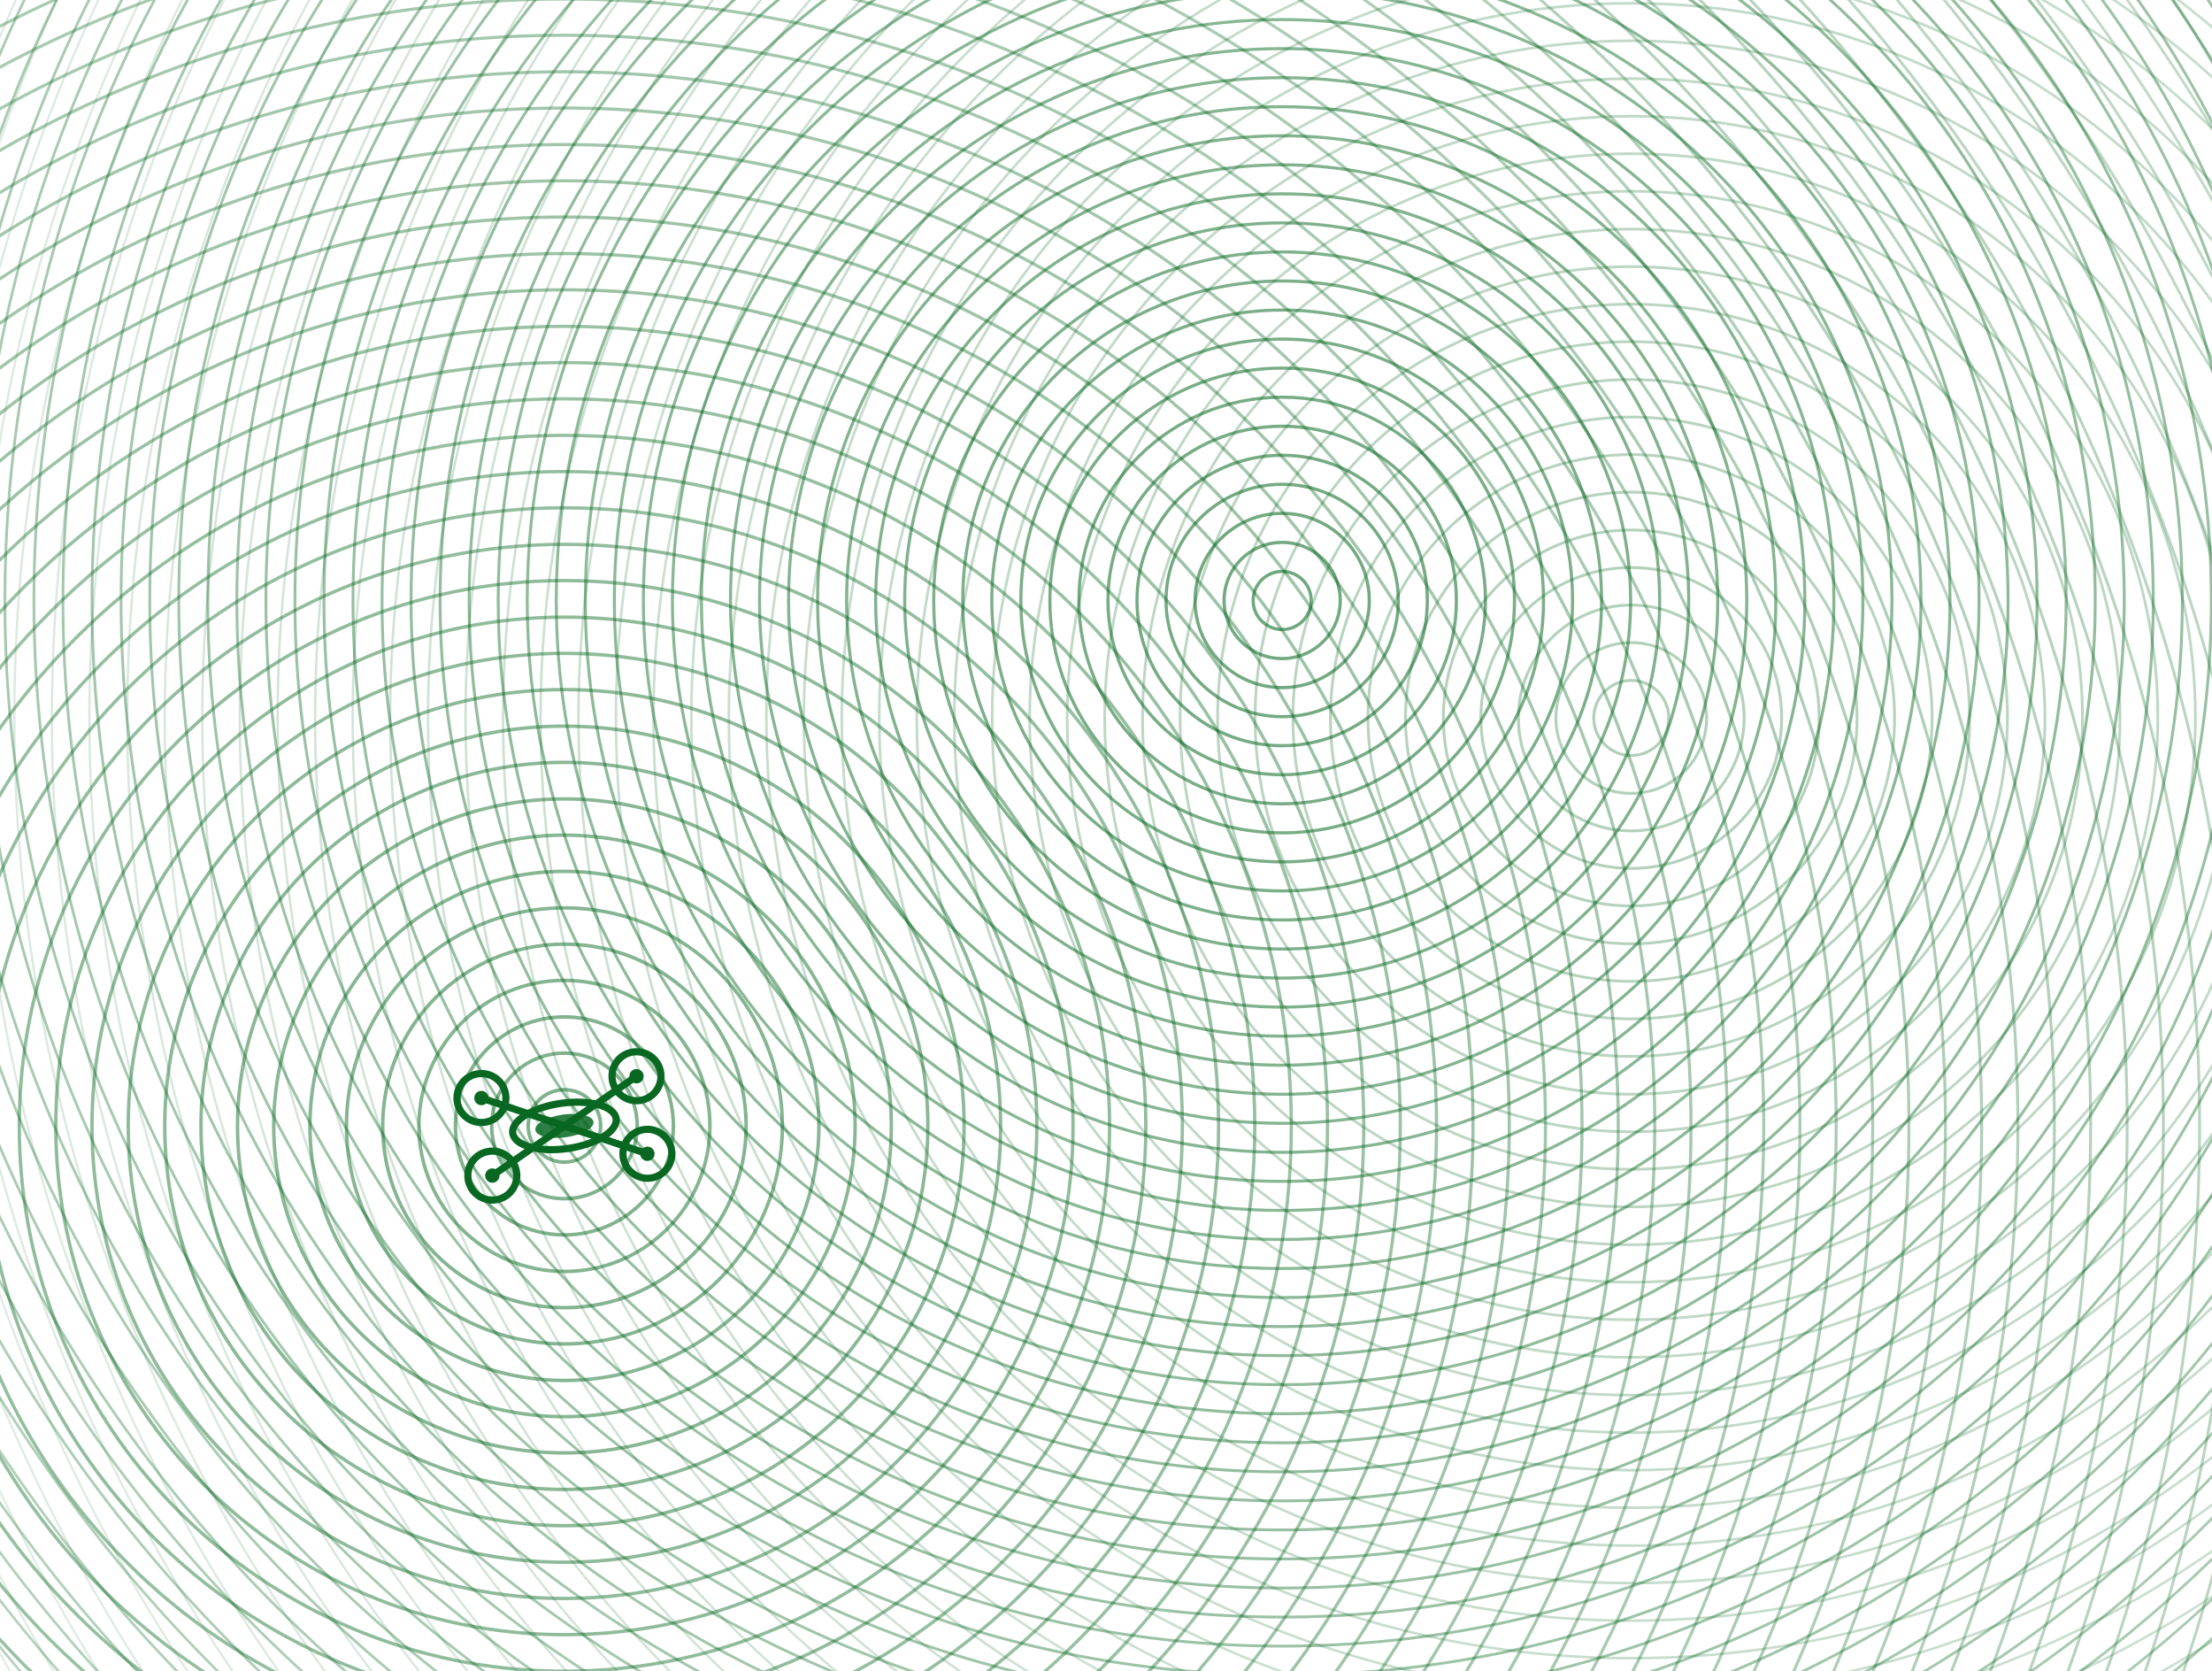
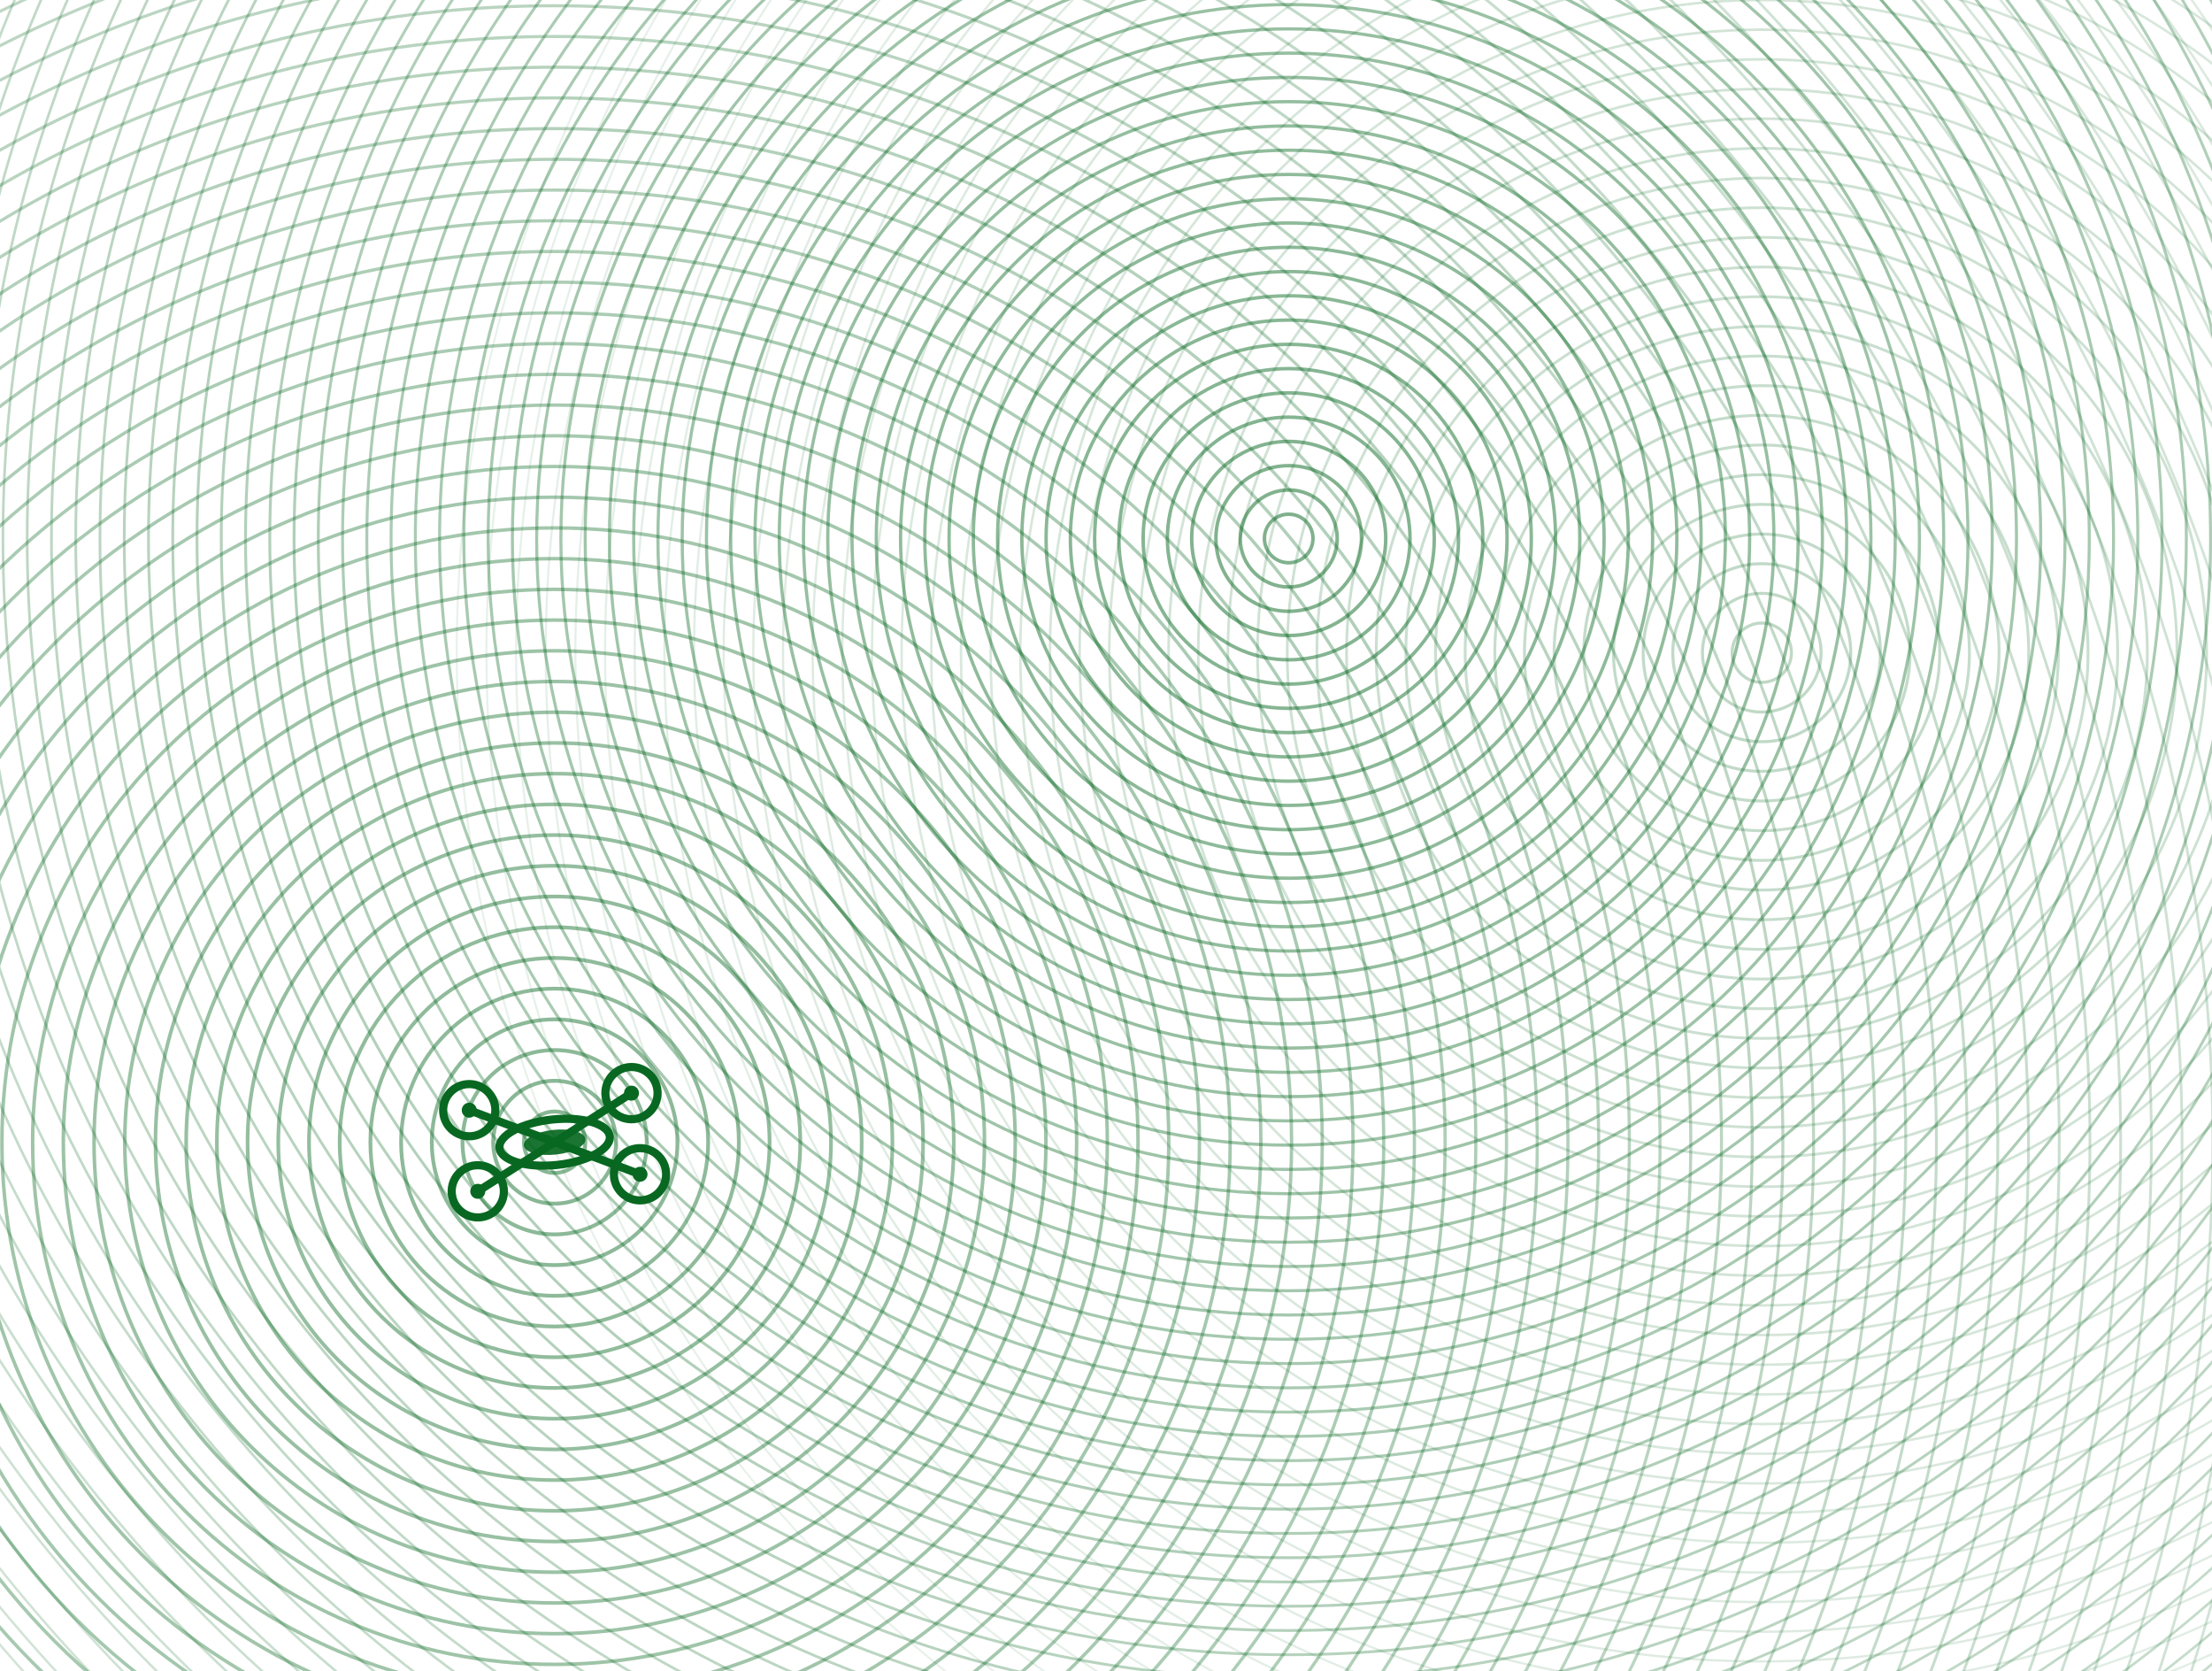
- <svg xmlns="http://www.w3.org/2000/svg" viewBox="0 0 678 512" width="678" height="512" fill="none" role="img" aria-label="HET68">
-   <circle cx="173.0" cy="345.0" r="11.1" stroke="#086821" stroke-width="1.10" stroke-opacity="0.515" />
-   <circle cx="173.0" cy="345.0" r="22.3" stroke="#086821" stroke-width="1.09" stroke-opacity="0.510" />
-   <circle cx="173.0" cy="345.0" r="33.4" stroke="#086821" stroke-width="1.09" stroke-opacity="0.505" />
-   <circle cx="173.0" cy="345.0" r="44.6" stroke="#086821" stroke-width="1.08" stroke-opacity="0.499" />
-   <circle cx="173.0" cy="345.0" r="55.7" stroke="#086821" stroke-width="1.08" stroke-opacity="0.494" />
-   <circle cx="173.0" cy="345.0" r="66.8" stroke="#086821" stroke-width="1.07" stroke-opacity="0.489" />
-   <circle cx="173.0" cy="345.0" r="78.0" stroke="#086821" stroke-width="1.07" stroke-opacity="0.484" />
-   <circle cx="173.0" cy="345.0" r="89.1" stroke="#086821" stroke-width="1.06" stroke-opacity="0.479" />
-   <circle cx="173.0" cy="345.0" r="100.2" stroke="#086821" stroke-width="1.06" stroke-opacity="0.474" />
-   <circle cx="173.0" cy="345.0" r="111.4" stroke="#086821" stroke-width="1.05" stroke-opacity="0.469" />
-   <circle cx="173.0" cy="345.0" r="122.5" stroke="#086821" stroke-width="1.05" stroke-opacity="0.463" />
-   <circle cx="173.0" cy="345.0" r="133.7" stroke="#086821" stroke-width="1.04" stroke-opacity="0.458" />
-   <circle cx="173.0" cy="345.0" r="144.8" stroke="#086821" stroke-width="1.04" stroke-opacity="0.453" />
-   <circle cx="173.0" cy="345.0" r="155.9" stroke="#086821" stroke-width="1.03" stroke-opacity="0.448" />
-   <circle cx="173.0" cy="345.0" r="167.1" stroke="#086821" stroke-width="1.03" stroke-opacity="0.443" />
-   <circle cx="173.0" cy="345.0" r="178.2" stroke="#086821" stroke-width="1.02" stroke-opacity="0.438" />
-   <circle cx="173.0" cy="345.0" r="189.4" stroke="#086821" stroke-width="1.02" stroke-opacity="0.433" />
-   <circle cx="173.0" cy="345.0" r="200.5" stroke="#086821" stroke-width="1.01" stroke-opacity="0.427" />
-   <circle cx="173.0" cy="345.0" r="211.6" stroke="#086821" stroke-width="1.01" stroke-opacity="0.422" />
-   <circle cx="173.0" cy="345.0" r="222.8" stroke="#086821" stroke-width="1.00" stroke-opacity="0.417" />
-   <circle cx="173.0" cy="345.0" r="233.9" stroke="#086821" stroke-width="1.00" stroke-opacity="0.412" />
-   <circle cx="173.0" cy="345.0" r="245.0" stroke="#086821" stroke-width="0.99" stroke-opacity="0.407" />
-   <circle cx="173.0" cy="345.0" r="256.2" stroke="#086821" stroke-width="0.99" stroke-opacity="0.402" />
-   <circle cx="173.0" cy="345.0" r="267.3" stroke="#086821" stroke-width="0.98" stroke-opacity="0.397" />
-   <circle cx="173.0" cy="345.0" r="278.5" stroke="#086821" stroke-width="0.98" stroke-opacity="0.391" />
-   <circle cx="173.0" cy="345.0" r="289.6" stroke="#086821" stroke-width="0.97" stroke-opacity="0.386" />
-   <circle cx="173.0" cy="345.0" r="300.7" stroke="#086821" stroke-width="0.97" stroke-opacity="0.381" />
-   <circle cx="173.0" cy="345.0" r="311.9" stroke="#086821" stroke-width="0.96" stroke-opacity="0.376" />
-   <circle cx="173.0" cy="345.0" r="323.0" stroke="#086821" stroke-width="0.96" stroke-opacity="0.371" />
-   <circle cx="173.0" cy="345.0" r="334.2" stroke="#086821" stroke-width="0.95" stroke-opacity="0.366" />
-   <circle cx="173.0" cy="345.0" r="345.3" stroke="#086821" stroke-width="0.95" stroke-opacity="0.361" />
-   <circle cx="173.0" cy="345.0" r="356.4" stroke="#086821" stroke-width="0.94" stroke-opacity="0.355" />
-   <circle cx="173.0" cy="345.0" r="367.6" stroke="#086821" stroke-width="0.94" stroke-opacity="0.350" />
-   <circle cx="173.0" cy="345.0" r="378.7" stroke="#086821" stroke-width="0.93" stroke-opacity="0.345" />
-   <circle cx="173.0" cy="345.0" r="389.8" stroke="#086821" stroke-width="0.93" stroke-opacity="0.340" />
-   <circle cx="173.0" cy="345.0" r="401.0" stroke="#086821" stroke-width="0.92" stroke-opacity="0.335" />
-   <circle cx="173.0" cy="345.0" r="412.1" stroke="#086821" stroke-width="0.92" stroke-opacity="0.330" />
-   <circle cx="173.0" cy="345.0" r="423.3" stroke="#086821" stroke-width="0.91" stroke-opacity="0.325" />
-   <circle cx="173.0" cy="345.0" r="434.4" stroke="#086821" stroke-width="0.91" stroke-opacity="0.319" />
-   <circle cx="173.0" cy="345.0" r="445.5" stroke="#086821" stroke-width="0.90" stroke-opacity="0.314" />
-   <circle cx="173.0" cy="345.0" r="456.7" stroke="#086821" stroke-width="0.90" stroke-opacity="0.309" />
-   <circle cx="173.0" cy="345.0" r="467.8" stroke="#086821" stroke-width="0.89" stroke-opacity="0.304" />
-   <circle cx="173.0" cy="345.0" r="479.0" stroke="#086821" stroke-width="0.89" stroke-opacity="0.299" />
-   <circle cx="173.0" cy="345.0" r="490.1" stroke="#086821" stroke-width="0.88" stroke-opacity="0.294" />
-   <circle cx="173.0" cy="345.0" r="501.2" stroke="#086821" stroke-width="0.88" stroke-opacity="0.289" />
-   <circle cx="173.0" cy="345.0" r="512.4" stroke="#086821" stroke-width="0.87" stroke-opacity="0.283" />
-   <circle cx="173.0" cy="345.0" r="523.5" stroke="#086821" stroke-width="0.86" stroke-opacity="0.278" />
-   <circle cx="173.0" cy="345.0" r="534.7" stroke="#086821" stroke-width="0.86" stroke-opacity="0.273" />
-   <circle cx="173.0" cy="345.0" r="545.8" stroke="#086821" stroke-width="0.85" stroke-opacity="0.268" />
-   <circle cx="173.0" cy="345.0" r="556.9" stroke="#086821" stroke-width="0.85" stroke-opacity="0.263" />
-   <circle cx="173.0" cy="345.0" r="568.1" stroke="#086821" stroke-width="0.84" stroke-opacity="0.258" />
-   <circle cx="173.0" cy="345.0" r="579.2" stroke="#086821" stroke-width="0.84" stroke-opacity="0.253" />
-   <circle cx="173.0" cy="345.0" r="590.3" stroke="#086821" stroke-width="0.83" stroke-opacity="0.247" />
-   <circle cx="173.0" cy="345.0" r="601.5" stroke="#086821" stroke-width="0.83" stroke-opacity="0.242" />
-   <circle cx="173.0" cy="345.0" r="612.6" stroke="#086821" stroke-width="0.82" stroke-opacity="0.237" />
-   <circle cx="173.0" cy="345.0" r="623.8" stroke="#086821" stroke-width="0.82" stroke-opacity="0.232" />
-   <circle cx="173.0" cy="345.0" r="634.9" stroke="#086821" stroke-width="0.81" stroke-opacity="0.227" />
-   <circle cx="173.0" cy="345.0" r="646.0" stroke="#086821" stroke-width="0.81" stroke-opacity="0.222" />
-   <circle cx="173.0" cy="345.0" r="657.2" stroke="#086821" stroke-width="0.80" stroke-opacity="0.217" />
-   <circle cx="173.0" cy="345.0" r="668.3" stroke="#086821" stroke-width="0.80" stroke-opacity="0.211" />
-   <circle cx="173.0" cy="345.0" r="679.5" stroke="#086821" stroke-width="0.79" stroke-opacity="0.206" />
-   <circle cx="173.0" cy="345.0" r="690.6" stroke="#086821" stroke-width="0.79" stroke-opacity="0.201" />
-   <circle cx="173.0" cy="345.0" r="701.7" stroke="#086821" stroke-width="0.78" stroke-opacity="0.196" />
-   <circle cx="173.0" cy="345.0" r="712.9" stroke="#086821" stroke-width="0.78" stroke-opacity="0.191" />
-   <circle cx="173.0" cy="345.0" r="724.0" stroke="#086821" stroke-width="0.78" stroke-opacity="0.186" />
-   <circle cx="173.0" cy="345.0" r="735.1" stroke="#086821" stroke-width="0.77" stroke-opacity="0.181" />
-   <circle cx="173.0" cy="345.0" r="746.3" stroke="#086821" stroke-width="0.77" stroke-opacity="0.175" />
-   <circle cx="173.0" cy="345.0" r="757.4" stroke="#086821" stroke-width="0.76" stroke-opacity="0.170" />
-   <circle cx="173.0" cy="345.0" r="768.6" stroke="#086821" stroke-width="0.76" stroke-opacity="0.165" />
-   <circle cx="173.0" cy="345.0" r="779.7" stroke="#086821" stroke-width="0.75" stroke-opacity="0.160" />
-   <circle cx="393.0" cy="184.0" r="8.9" stroke="#086821" stroke-width="1.00" stroke-opacity="0.575" />
-   <circle cx="393.0" cy="184.0" r="17.8" stroke="#086821" stroke-width="0.99" stroke-opacity="0.570" />
-   <circle cx="393.0" cy="184.0" r="26.7" stroke="#086821" stroke-width="0.99" stroke-opacity="0.565" />
-   <circle cx="393.0" cy="184.0" r="35.6" stroke="#086821" stroke-width="0.98" stroke-opacity="0.560" />
-   <circle cx="393.0" cy="184.0" r="44.5" stroke="#086821" stroke-width="0.98" stroke-opacity="0.555" />
-   <circle cx="393.0" cy="184.0" r="53.4" stroke="#086821" stroke-width="0.98" stroke-opacity="0.550" />
-   <circle cx="393.0" cy="184.0" r="62.3" stroke="#086821" stroke-width="0.97" stroke-opacity="0.545" />
-   <circle cx="393.0" cy="184.0" r="71.2" stroke="#086821" stroke-width="0.97" stroke-opacity="0.540" />
-   <circle cx="393.0" cy="184.0" r="80.1" stroke="#086821" stroke-width="0.97" stroke-opacity="0.535" />
-   <circle cx="393.0" cy="184.0" r="89.0" stroke="#086821" stroke-width="0.96" stroke-opacity="0.530" />
-   <circle cx="393.0" cy="184.0" r="97.9" stroke="#086821" stroke-width="0.96" stroke-opacity="0.525" />
-   <circle cx="393.0" cy="184.0" r="106.8" stroke="#086821" stroke-width="0.95" stroke-opacity="0.520" />
-   <circle cx="393.0" cy="184.0" r="115.7" stroke="#086821" stroke-width="0.95" stroke-opacity="0.515" />
-   <circle cx="393.0" cy="184.0" r="124.6" stroke="#086821" stroke-width="0.95" stroke-opacity="0.510" />
-   <circle cx="393.0" cy="184.0" r="133.5" stroke="#086821" stroke-width="0.94" stroke-opacity="0.505" />
-   <circle cx="393.0" cy="184.0" r="142.4" stroke="#086821" stroke-width="0.94" stroke-opacity="0.500" />
-   <circle cx="393.0" cy="184.0" r="151.3" stroke="#086821" stroke-width="0.94" stroke-opacity="0.495" />
-   <circle cx="393.0" cy="184.0" r="160.2" stroke="#086821" stroke-width="0.93" stroke-opacity="0.490" />
-   <circle cx="393.0" cy="184.0" r="169.1" stroke="#086821" stroke-width="0.93" stroke-opacity="0.485" />
-   <circle cx="393.0" cy="184.0" r="178.0" stroke="#086821" stroke-width="0.93" stroke-opacity="0.480" />
-   <circle cx="393.0" cy="184.0" r="186.9" stroke="#086821" stroke-width="0.92" stroke-opacity="0.475" />
-   <circle cx="393.0" cy="184.0" r="195.8" stroke="#086821" stroke-width="0.92" stroke-opacity="0.470" />
-   <circle cx="393.0" cy="184.0" r="204.7" stroke="#086821" stroke-width="0.91" stroke-opacity="0.465" />
-   <circle cx="393.0" cy="184.0" r="213.6" stroke="#086821" stroke-width="0.91" stroke-opacity="0.460" />
-   <circle cx="393.0" cy="184.0" r="222.5" stroke="#086821" stroke-width="0.91" stroke-opacity="0.455" />
-   <circle cx="393.0" cy="184.0" r="231.4" stroke="#086821" stroke-width="0.90" stroke-opacity="0.450" />
-   <circle cx="393.0" cy="184.0" r="240.3" stroke="#086821" stroke-width="0.90" stroke-opacity="0.445" />
-   <circle cx="393.0" cy="184.0" r="249.2" stroke="#086821" stroke-width="0.90" stroke-opacity="0.440" />
-   <circle cx="393.0" cy="184.0" r="258.1" stroke="#086821" stroke-width="0.89" stroke-opacity="0.435" />
-   <circle cx="393.0" cy="184.0" r="267.0" stroke="#086821" stroke-width="0.89" stroke-opacity="0.430" />
-   <circle cx="393.0" cy="184.0" r="275.9" stroke="#086821" stroke-width="0.88" stroke-opacity="0.425" />
-   <circle cx="393.0" cy="184.0" r="284.8" stroke="#086821" stroke-width="0.88" stroke-opacity="0.420" />
-   <circle cx="393.0" cy="184.0" r="293.7" stroke="#086821" stroke-width="0.88" stroke-opacity="0.415" />
-   <circle cx="393.0" cy="184.0" r="302.6" stroke="#086821" stroke-width="0.87" stroke-opacity="0.410" />
-   <circle cx="393.0" cy="184.0" r="311.5" stroke="#086821" stroke-width="0.87" stroke-opacity="0.405" />
-   <circle cx="393.0" cy="184.0" r="320.4" stroke="#086821" stroke-width="0.86" stroke-opacity="0.400" />
-   <circle cx="393.0" cy="184.0" r="329.3" stroke="#086821" stroke-width="0.86" stroke-opacity="0.395" />
-   <circle cx="393.0" cy="184.0" r="338.2" stroke="#086821" stroke-width="0.86" stroke-opacity="0.390" />
-   <circle cx="393.0" cy="184.0" r="347.1" stroke="#086821" stroke-width="0.85" stroke-opacity="0.385" />
-   <circle cx="393.0" cy="184.0" r="355.9" stroke="#086821" stroke-width="0.85" stroke-opacity="0.380" />
-   <circle cx="393.0" cy="184.0" r="364.8" stroke="#086821" stroke-width="0.85" stroke-opacity="0.375" />
-   <circle cx="393.0" cy="184.0" r="373.7" stroke="#086821" stroke-width="0.84" stroke-opacity="0.370" />
-   <circle cx="393.0" cy="184.0" r="382.6" stroke="#086821" stroke-width="0.84" stroke-opacity="0.365" />
-   <circle cx="393.0" cy="184.0" r="391.5" stroke="#086821" stroke-width="0.83" stroke-opacity="0.360" />
-   <circle cx="393.0" cy="184.0" r="400.4" stroke="#086821" stroke-width="0.83" stroke-opacity="0.355" />
-   <circle cx="393.0" cy="184.0" r="409.3" stroke="#086821" stroke-width="0.83" stroke-opacity="0.350" />
-   <circle cx="393.0" cy="184.0" r="418.2" stroke="#086821" stroke-width="0.82" stroke-opacity="0.345" />
-   <circle cx="393.0" cy="184.0" r="427.1" stroke="#086821" stroke-width="0.82" stroke-opacity="0.340" />
-   <circle cx="393.0" cy="184.0" r="436.0" stroke="#086821" stroke-width="0.82" stroke-opacity="0.335" />
-   <circle cx="393.0" cy="184.0" r="444.9" stroke="#086821" stroke-width="0.81" stroke-opacity="0.330" />
-   <circle cx="393.0" cy="184.0" r="453.8" stroke="#086821" stroke-width="0.81" stroke-opacity="0.325" />
-   <circle cx="393.0" cy="184.0" r="462.7" stroke="#086821" stroke-width="0.80" stroke-opacity="0.320" />
-   <circle cx="393.0" cy="184.0" r="471.6" stroke="#086821" stroke-width="0.80" stroke-opacity="0.315" />
-   <circle cx="393.0" cy="184.0" r="480.5" stroke="#086821" stroke-width="0.80" stroke-opacity="0.310" />
-   <circle cx="393.0" cy="184.0" r="489.4" stroke="#086821" stroke-width="0.79" stroke-opacity="0.305" />
-   <circle cx="393.0" cy="184.0" r="498.3" stroke="#086821" stroke-width="0.79" stroke-opacity="0.300" />
-   <circle cx="393.0" cy="184.0" r="507.2" stroke="#086821" stroke-width="0.79" stroke-opacity="0.295" />
-   <circle cx="393.0" cy="184.0" r="516.1" stroke="#086821" stroke-width="0.78" stroke-opacity="0.290" />
-   <circle cx="393.0" cy="184.0" r="525.0" stroke="#086821" stroke-width="0.78" stroke-opacity="0.285" />
-   <circle cx="393.0" cy="184.0" r="533.9" stroke="#086821" stroke-width="0.77" stroke-opacity="0.280" />
-   <circle cx="393.0" cy="184.0" r="542.8" stroke="#086821" stroke-width="0.77" stroke-opacity="0.275" />
-   <circle cx="393.0" cy="184.0" r="551.7" stroke="#086821" stroke-width="0.77" stroke-opacity="0.270" />
-   <circle cx="393.0" cy="184.0" r="560.6" stroke="#086821" stroke-width="0.76" stroke-opacity="0.265" />
-   <circle cx="393.0" cy="184.0" r="569.5" stroke="#086821" stroke-width="0.76" stroke-opacity="0.260" />
-   <circle cx="393.0" cy="184.0" r="578.4" stroke="#086821" stroke-width="0.76" stroke-opacity="0.255" />
-   <circle cx="393.0" cy="184.0" r="587.3" stroke="#086821" stroke-width="0.75" stroke-opacity="0.250" />
-   <circle cx="393.0" cy="184.0" r="596.2" stroke="#086821" stroke-width="0.75" stroke-opacity="0.245" />
-   <circle cx="393.0" cy="184.0" r="605.1" stroke="#086821" stroke-width="0.74" stroke-opacity="0.240" />
-   <circle cx="393.0" cy="184.0" r="614.0" stroke="#086821" stroke-width="0.74" stroke-opacity="0.235" />
-   <circle cx="393.0" cy="184.0" r="622.9" stroke="#086821" stroke-width="0.74" stroke-opacity="0.230" />
-   <circle cx="393.0" cy="184.0" r="631.8" stroke="#086821" stroke-width="0.73" stroke-opacity="0.225" />
-   <circle cx="393.0" cy="184.0" r="640.7" stroke="#086821" stroke-width="0.73" stroke-opacity="0.220" />
-   <circle cx="393.0" cy="184.0" r="649.6" stroke="#086821" stroke-width="0.73" stroke-opacity="0.215" />
-   <circle cx="393.0" cy="184.0" r="658.5" stroke="#086821" stroke-width="0.72" stroke-opacity="0.210" />
-   <circle cx="393.0" cy="184.0" r="667.4" stroke="#086821" stroke-width="0.72" stroke-opacity="0.205" />
-   <circle cx="393.0" cy="184.0" r="676.3" stroke="#086821" stroke-width="0.71" stroke-opacity="0.200" />
-   <circle cx="393.0" cy="184.0" r="685.2" stroke="#086821" stroke-width="0.71" stroke-opacity="0.195" />
-   <circle cx="393.0" cy="184.0" r="694.1" stroke="#086821" stroke-width="0.71" stroke-opacity="0.190" />
-   <circle cx="393.0" cy="184.0" r="703.0" stroke="#086821" stroke-width="0.70" stroke-opacity="0.185" />
-   <circle cx="393.0" cy="184.0" r="711.9" stroke="#086821" stroke-width="0.70" stroke-opacity="0.180" />
-   <circle cx="500.0" cy="220.0" r="11.5" stroke="#086821" stroke-width="0.90" stroke-opacity="0.316" />
-   <circle cx="500.0" cy="220.0" r="23.1" stroke="#086821" stroke-width="0.89" stroke-opacity="0.312" />
-   <circle cx="500.0" cy="220.0" r="34.6" stroke="#086821" stroke-width="0.89" stroke-opacity="0.308" />
-   <circle cx="500.0" cy="220.0" r="46.1" stroke="#086821" stroke-width="0.88" stroke-opacity="0.304" />
-   <circle cx="500.0" cy="220.0" r="57.6" stroke="#086821" stroke-width="0.88" stroke-opacity="0.300" />
-   <circle cx="500.0" cy="220.0" r="69.2" stroke="#086821" stroke-width="0.87" stroke-opacity="0.296" />
-   <circle cx="500.0" cy="220.0" r="80.7" stroke="#086821" stroke-width="0.86" stroke-opacity="0.292" />
-   <circle cx="500.0" cy="220.0" r="92.2" stroke="#086821" stroke-width="0.86" stroke-opacity="0.288" />
-   <circle cx="500.0" cy="220.0" r="103.7" stroke="#086821" stroke-width="0.85" stroke-opacity="0.284" />
-   <circle cx="500.0" cy="220.0" r="115.3" stroke="#086821" stroke-width="0.85" stroke-opacity="0.280" />
-   <circle cx="500.0" cy="220.0" r="126.8" stroke="#086821" stroke-width="0.84" stroke-opacity="0.276" />
-   <circle cx="500.0" cy="220.0" r="138.3" stroke="#086821" stroke-width="0.84" stroke-opacity="0.272" />
-   <circle cx="500.0" cy="220.0" r="149.8" stroke="#086821" stroke-width="0.83" stroke-opacity="0.268" />
-   <circle cx="500.0" cy="220.0" r="161.4" stroke="#086821" stroke-width="0.83" stroke-opacity="0.264" />
-   <circle cx="500.0" cy="220.0" r="172.9" stroke="#086821" stroke-width="0.83" stroke-opacity="0.260" />
-   <circle cx="500.0" cy="220.0" r="184.4" stroke="#086821" stroke-width="0.82" stroke-opacity="0.256" />
-   <circle cx="500.0" cy="220.0" r="195.9" stroke="#086821" stroke-width="0.82" stroke-opacity="0.252" />
-   <circle cx="500.0" cy="220.0" r="207.5" stroke="#086821" stroke-width="0.81" stroke-opacity="0.248" />
-   <circle cx="500.0" cy="220.0" r="219.0" stroke="#086821" stroke-width="0.81" stroke-opacity="0.244" />
-   <circle cx="500.0" cy="220.0" r="230.5" stroke="#086821" stroke-width="0.80" stroke-opacity="0.240" />
-   <circle cx="500.0" cy="220.0" r="242.0" stroke="#086821" stroke-width="0.80" stroke-opacity="0.236" />
-   <circle cx="500.0" cy="220.0" r="253.6" stroke="#086821" stroke-width="0.79" stroke-opacity="0.232" />
-   <circle cx="500.0" cy="220.0" r="265.1" stroke="#086821" stroke-width="0.79" stroke-opacity="0.228" />
-   <circle cx="500.0" cy="220.0" r="276.6" stroke="#086821" stroke-width="0.78" stroke-opacity="0.224" />
-   <circle cx="500.0" cy="220.0" r="288.1" stroke="#086821" stroke-width="0.78" stroke-opacity="0.220" />
-   <circle cx="500.0" cy="220.0" r="299.7" stroke="#086821" stroke-width="0.77" stroke-opacity="0.216" />
-   <circle cx="500.0" cy="220.0" r="311.2" stroke="#086821" stroke-width="0.77" stroke-opacity="0.212" />
-   <circle cx="500.0" cy="220.0" r="322.7" stroke="#086821" stroke-width="0.76" stroke-opacity="0.208" />
-   <circle cx="500.0" cy="220.0" r="334.3" stroke="#086821" stroke-width="0.76" stroke-opacity="0.204" />
-   <circle cx="500.0" cy="220.0" r="345.8" stroke="#086821" stroke-width="0.75" stroke-opacity="0.200" />
-   <circle cx="500.0" cy="220.0" r="357.3" stroke="#086821" stroke-width="0.74" stroke-opacity="0.196" />
-   <circle cx="500.0" cy="220.0" r="368.8" stroke="#086821" stroke-width="0.74" stroke-opacity="0.192" />
-   <circle cx="500.0" cy="220.0" r="380.4" stroke="#086821" stroke-width="0.73" stroke-opacity="0.188" />
-   <circle cx="500.0" cy="220.0" r="391.9" stroke="#086821" stroke-width="0.73" stroke-opacity="0.184" />
-   <circle cx="500.0" cy="220.0" r="403.4" stroke="#086821" stroke-width="0.73" stroke-opacity="0.180" />
-   <circle cx="500.0" cy="220.0" r="414.9" stroke="#086821" stroke-width="0.72" stroke-opacity="0.176" />
-   <circle cx="500.0" cy="220.0" r="426.5" stroke="#086821" stroke-width="0.72" stroke-opacity="0.172" />
-   <circle cx="500.0" cy="220.0" r="438.0" stroke="#086821" stroke-width="0.71" stroke-opacity="0.168" />
-   <circle cx="500.0" cy="220.0" r="449.5" stroke="#086821" stroke-width="0.71" stroke-opacity="0.164" />
-   <circle cx="500.0" cy="220.0" r="461.0" stroke="#086821" stroke-width="0.70" stroke-opacity="0.160" />
-   <circle cx="500.0" cy="220.0" r="472.6" stroke="#086821" stroke-width="0.70" stroke-opacity="0.156" />
-   <circle cx="500.0" cy="220.0" r="484.1" stroke="#086821" stroke-width="0.69" stroke-opacity="0.152" />
-   <circle cx="500.0" cy="220.0" r="495.6" stroke="#086821" stroke-width="0.69" stroke-opacity="0.148" />
-   <circle cx="500.0" cy="220.0" r="507.1" stroke="#086821" stroke-width="0.68" stroke-opacity="0.144" />
-   <circle cx="500.0" cy="220.0" r="518.7" stroke="#086821" stroke-width="0.68" stroke-opacity="0.140" />
-   <circle cx="500.0" cy="220.0" r="530.2" stroke="#086821" stroke-width="0.67" stroke-opacity="0.136" />
-   <circle cx="500.0" cy="220.0" r="541.7" stroke="#086821" stroke-width="0.67" stroke-opacity="0.132" />
-   <circle cx="500.0" cy="220.0" r="553.2" stroke="#086821" stroke-width="0.66" stroke-opacity="0.128" />
-   <circle cx="500.0" cy="220.0" r="564.8" stroke="#086821" stroke-width="0.66" stroke-opacity="0.124" />
-   <circle cx="500.0" cy="220.0" r="576.3" stroke="#086821" stroke-width="0.65" stroke-opacity="0.120" />
-   <g transform="translate(173 345) rotate(-8)" stroke="#086821" stroke-width="2.2" fill="none" stroke-linecap="round">
-     <ellipse cx="0" cy="0" rx="16" ry="7" />
-     <path d="M -24 -12 L 24 12 M 24 -12 L -24 12" />
-     <circle cx="-24" cy="-12" r="7.5" />
-     <circle cx="-24" cy="-12" r="2.2" fill="#086821" stroke="none" />
-     <circle cx="24" cy="-12" r="7.5" />
-     <circle cx="24" cy="-12" r="2.2" fill="#086821" stroke="none" />
-     <circle cx="-24" cy="12" r="7.5" />
-     <circle cx="-24" cy="12" r="2.2" fill="#086821" stroke="none" />
-     <circle cx="24" cy="12" r="7.5" />
-     <circle cx="24" cy="12" r="2.2" fill="#086821" stroke="none" />
-     <ellipse cx="0" cy="0" rx="9" ry="3.5" fill="#086821" fill-opacity="0.85" stroke="none" />
+ <svg xmlns="http://www.w3.org/2000/svg" viewBox="0 0 678 512" width="678" height="512" fill="none">
+   <circle cx="170.00" cy="350.00" r="640.00" stroke="#086821" stroke-width="0.72" stroke-opacity="0.120" />
+   <circle cx="170.00" cy="350.00" r="630.59" stroke="#086821" stroke-width="0.73" stroke-opacity="0.125" />
+   <circle cx="170.00" cy="350.00" r="621.18" stroke="#086821" stroke-width="0.73" stroke-opacity="0.131" />
+   <circle cx="170.00" cy="350.00" r="611.76" stroke="#086821" stroke-width="0.74" stroke-opacity="0.136" />
+   <circle cx="170.00" cy="350.00" r="602.35" stroke="#086821" stroke-width="0.75" stroke-opacity="0.141" />
+   <circle cx="170.00" cy="350.00" r="592.94" stroke="#086821" stroke-width="0.76" stroke-opacity="0.146" />
+   <circle cx="170.00" cy="350.00" r="583.53" stroke="#086821" stroke-width="0.76" stroke-opacity="0.152" />
+   <circle cx="395.00" cy="165.00" r="580.00" stroke="#086821" stroke-width="0.68" stroke-opacity="0.140" />
+   <circle cx="170.00" cy="350.00" r="574.12" stroke="#086821" stroke-width="0.77" stroke-opacity="0.157" />
+   <circle cx="395.00" cy="165.00" r="572.56" stroke="#086821" stroke-width="0.69" stroke-opacity="0.145" />
+   <circle cx="395.00" cy="165.00" r="565.13" stroke="#086821" stroke-width="0.69" stroke-opacity="0.150" />
+   <circle cx="170.00" cy="350.00" r="564.71" stroke="#086821" stroke-width="0.78" stroke-opacity="0.162" />
+   <circle cx="395.00" cy="165.00" r="557.69" stroke="#086821" stroke-width="0.70" stroke-opacity="0.155" />
+   <circle cx="170.00" cy="350.00" r="555.29" stroke="#086821" stroke-width="0.78" stroke-opacity="0.168" />
+   <circle cx="395.00" cy="165.00" r="550.26" stroke="#086821" stroke-width="0.70" stroke-opacity="0.159" />
+   <circle cx="170.00" cy="350.00" r="545.88" stroke="#086821" stroke-width="0.79" stroke-opacity="0.173" />
+   <circle cx="395.00" cy="165.00" r="542.82" stroke="#086821" stroke-width="0.71" stroke-opacity="0.164" />
+   <circle cx="170.00" cy="350.00" r="536.47" stroke="#086821" stroke-width="0.80" stroke-opacity="0.178" />
+   <circle cx="395.00" cy="165.00" r="535.38" stroke="#086821" stroke-width="0.71" stroke-opacity="0.169" />
+   <circle cx="395.00" cy="165.00" r="527.95" stroke="#086821" stroke-width="0.72" stroke-opacity="0.174" />
+   <circle cx="170.00" cy="350.00" r="527.06" stroke="#086821" stroke-width="0.80" stroke-opacity="0.184" />
+   <circle cx="395.00" cy="165.00" r="520.51" stroke="#086821" stroke-width="0.72" stroke-opacity="0.179" />
+   <circle cx="170.00" cy="350.00" r="517.65" stroke="#086821" stroke-width="0.81" stroke-opacity="0.189" />
+   <circle cx="395.00" cy="165.00" r="513.08" stroke="#086821" stroke-width="0.73" stroke-opacity="0.184" />
+   <circle cx="170.00" cy="350.00" r="508.24" stroke="#086821" stroke-width="0.82" stroke-opacity="0.194" />
+   <circle cx="395.00" cy="165.00" r="505.64" stroke="#086821" stroke-width="0.73" stroke-opacity="0.189" />
+   <circle cx="170.00" cy="350.00" r="498.82" stroke="#086821" stroke-width="0.83" stroke-opacity="0.199" />
+   <circle cx="395.00" cy="165.00" r="498.21" stroke="#086821" stroke-width="0.74" stroke-opacity="0.194" />
+   <circle cx="395.00" cy="165.00" r="490.77" stroke="#086821" stroke-width="0.74" stroke-opacity="0.198" />
+   <circle cx="170.00" cy="350.00" r="489.41" stroke="#086821" stroke-width="0.83" stroke-opacity="0.205" />
+   <circle cx="395.00" cy="165.00" r="483.33" stroke="#086821" stroke-width="0.75" stroke-opacity="0.203" />
+   <circle cx="170.00" cy="350.00" r="480.00" stroke="#086821" stroke-width="0.84" stroke-opacity="0.210" />
+   <circle cx="395.00" cy="165.00" r="475.90" stroke="#086821" stroke-width="0.76" stroke-opacity="0.208" />
+   <circle cx="170.00" cy="350.00" r="470.59" stroke="#086821" stroke-width="0.85" stroke-opacity="0.215" />
+   <circle cx="395.00" cy="165.00" r="468.46" stroke="#086821" stroke-width="0.76" stroke-opacity="0.213" />
+   <circle cx="170.00" cy="350.00" r="461.18" stroke="#086821" stroke-width="0.85" stroke-opacity="0.221" />
+   <circle cx="395.00" cy="165.00" r="461.03" stroke="#086821" stroke-width="0.77" stroke-opacity="0.218" />
+   <circle cx="395.00" cy="165.00" r="453.59" stroke="#086821" stroke-width="0.77" stroke-opacity="0.223" />
+   <circle cx="170.00" cy="350.00" r="451.76" stroke="#086821" stroke-width="0.86" stroke-opacity="0.226" />
+   <circle cx="395.00" cy="165.00" r="446.15" stroke="#086821" stroke-width="0.78" stroke-opacity="0.228" />
+   <circle cx="170.00" cy="350.00" r="442.35" stroke="#086821" stroke-width="0.87" stroke-opacity="0.231" />
+   <circle cx="395.00" cy="165.00" r="438.72" stroke="#086821" stroke-width="0.78" stroke-opacity="0.233" />
+   <circle cx="170.00" cy="350.00" r="432.94" stroke="#086821" stroke-width="0.88" stroke-opacity="0.236" />
+   <circle cx="395.00" cy="165.00" r="431.28" stroke="#086821" stroke-width="0.79" stroke-opacity="0.237" />
+   <circle cx="395.00" cy="165.00" r="423.85" stroke="#086821" stroke-width="0.79" stroke-opacity="0.242" />
+   <circle cx="170.00" cy="350.00" r="423.53" stroke="#086821" stroke-width="0.88" stroke-opacity="0.242" />
+   <circle cx="395.00" cy="165.00" r="416.41" stroke="#086821" stroke-width="0.80" stroke-opacity="0.247" />
+   <circle cx="170.00" cy="350.00" r="414.12" stroke="#086821" stroke-width="0.89" stroke-opacity="0.247" />
+   <circle cx="395.00" cy="165.00" r="408.97" stroke="#086821" stroke-width="0.80" stroke-opacity="0.252" />
+   <circle cx="170.00" cy="350.00" r="404.71" stroke="#086821" stroke-width="0.90" stroke-opacity="0.252" />
+   <circle cx="395.00" cy="165.00" r="401.54" stroke="#086821" stroke-width="0.81" stroke-opacity="0.257" />
+   <circle cx="540.00" cy="200.00" r="400.00" stroke="#086821" stroke-width="0.62" stroke-opacity="0.090" />
+   <circle cx="170.00" cy="350.00" r="395.29" stroke="#086821" stroke-width="0.90" stroke-opacity="0.258" />
+   <circle cx="395.00" cy="165.00" r="394.10" stroke="#086821" stroke-width="0.81" stroke-opacity="0.262" />
+   <circle cx="540.00" cy="200.00" r="390.91" stroke="#086821" stroke-width="0.63" stroke-opacity="0.094" />
+   <circle cx="395.00" cy="165.00" r="386.67" stroke="#086821" stroke-width="0.82" stroke-opacity="0.267" />
+   <circle cx="170.00" cy="350.00" r="385.88" stroke="#086821" stroke-width="0.91" stroke-opacity="0.263" />
+   <circle cx="540.00" cy="200.00" r="381.82" stroke="#086821" stroke-width="0.64" stroke-opacity="0.098" />
+   <circle cx="395.00" cy="165.00" r="379.23" stroke="#086821" stroke-width="0.83" stroke-opacity="0.272" />
+   <circle cx="170.00" cy="350.00" r="376.47" stroke="#086821" stroke-width="0.92" stroke-opacity="0.268" />
+   <circle cx="540.00" cy="200.00" r="372.73" stroke="#086821" stroke-width="0.64" stroke-opacity="0.102" />
+   <circle cx="395.00" cy="165.00" r="371.79" stroke="#086821" stroke-width="0.83" stroke-opacity="0.276" />
+   <circle cx="170.00" cy="350.00" r="367.06" stroke="#086821" stroke-width="0.92" stroke-opacity="0.274" />
+   <circle cx="395.00" cy="165.00" r="364.36" stroke="#086821" stroke-width="0.84" stroke-opacity="0.281" />
+   <circle cx="540.00" cy="200.00" r="363.64" stroke="#086821" stroke-width="0.65" stroke-opacity="0.105" />
+   <circle cx="170.00" cy="350.00" r="357.65" stroke="#086821" stroke-width="0.93" stroke-opacity="0.279" />
+   <circle cx="395.00" cy="165.00" r="356.92" stroke="#086821" stroke-width="0.84" stroke-opacity="0.286" />
+   <circle cx="540.00" cy="200.00" r="354.55" stroke="#086821" stroke-width="0.66" stroke-opacity="0.109" />
+   <circle cx="395.00" cy="165.00" r="349.49" stroke="#086821" stroke-width="0.85" stroke-opacity="0.291" />
+   <circle cx="170.00" cy="350.00" r="348.24" stroke="#086821" stroke-width="0.94" stroke-opacity="0.284" />
+   <circle cx="540.00" cy="200.00" r="345.45" stroke="#086821" stroke-width="0.67" stroke-opacity="0.113" />
+   <circle cx="395.00" cy="165.00" r="342.05" stroke="#086821" stroke-width="0.85" stroke-opacity="0.296" />
+   <circle cx="170.00" cy="350.00" r="338.82" stroke="#086821" stroke-width="0.95" stroke-opacity="0.289" />
+   <circle cx="540.00" cy="200.00" r="336.36" stroke="#086821" stroke-width="0.67" stroke-opacity="0.117" />
+   <circle cx="395.00" cy="165.00" r="334.62" stroke="#086821" stroke-width="0.86" stroke-opacity="0.301" />
+   <circle cx="170.00" cy="350.00" r="329.41" stroke="#086821" stroke-width="0.95" stroke-opacity="0.295" />
+   <circle cx="540.00" cy="200.00" r="327.27" stroke="#086821" stroke-width="0.68" stroke-opacity="0.121" />
+   <circle cx="395.00" cy="165.00" r="327.18" stroke="#086821" stroke-width="0.86" stroke-opacity="0.306" />
+   <circle cx="170.00" cy="350.00" r="320.00" stroke="#086821" stroke-width="0.96" stroke-opacity="0.300" />
+   <circle cx="395.00" cy="165.00" r="319.74" stroke="#086821" stroke-width="0.87" stroke-opacity="0.311" />
+   <circle cx="540.00" cy="200.00" r="318.18" stroke="#086821" stroke-width="0.69" stroke-opacity="0.125" />
+   <circle cx="395.00" cy="165.00" r="312.31" stroke="#086821" stroke-width="0.87" stroke-opacity="0.315" />
+   <circle cx="170.00" cy="350.00" r="310.59" stroke="#086821" stroke-width="0.97" stroke-opacity="0.305" />
+   <circle cx="540.00" cy="200.00" r="309.09" stroke="#086821" stroke-width="0.70" stroke-opacity="0.129" />
+   <circle cx="395.00" cy="165.00" r="304.87" stroke="#086821" stroke-width="0.88" stroke-opacity="0.320" />
+   <circle cx="170.00" cy="350.00" r="301.18" stroke="#086821" stroke-width="0.97" stroke-opacity="0.311" />
+   <circle cx="540.00" cy="200.00" r="300.00" stroke="#086821" stroke-width="0.70" stroke-opacity="0.133" />
+   <circle cx="395.00" cy="165.00" r="297.44" stroke="#086821" stroke-width="0.88" stroke-opacity="0.325" />
+   <circle cx="170.00" cy="350.00" r="291.76" stroke="#086821" stroke-width="0.98" stroke-opacity="0.316" />
+   <circle cx="540.00" cy="200.00" r="290.91" stroke="#086821" stroke-width="0.71" stroke-opacity="0.136" />
+   <circle cx="395.00" cy="165.00" r="290.00" stroke="#086821" stroke-width="0.89" stroke-opacity="0.330" />
+   <circle cx="395.00" cy="165.00" r="282.56" stroke="#086821" stroke-width="0.90" stroke-opacity="0.335" />
+   <circle cx="170.00" cy="350.00" r="282.35" stroke="#086821" stroke-width="0.99" stroke-opacity="0.321" />
+   <circle cx="540.00" cy="200.00" r="281.82" stroke="#086821" stroke-width="0.72" stroke-opacity="0.140" />
+   <circle cx="395.00" cy="165.00" r="275.13" stroke="#086821" stroke-width="0.90" stroke-opacity="0.340" />
+   <circle cx="170.00" cy="350.00" r="272.94" stroke="#086821" stroke-width="1.00" stroke-opacity="0.326" />
+   <circle cx="540.00" cy="200.00" r="272.73" stroke="#086821" stroke-width="0.72" stroke-opacity="0.144" />
+   <circle cx="395.00" cy="165.00" r="267.69" stroke="#086821" stroke-width="0.91" stroke-opacity="0.345" />
+   <circle cx="540.00" cy="200.00" r="263.64" stroke="#086821" stroke-width="0.73" stroke-opacity="0.148" />
+   <circle cx="170.00" cy="350.00" r="263.53" stroke="#086821" stroke-width="1.00" stroke-opacity="0.332" />
+   <circle cx="395.00" cy="165.00" r="260.26" stroke="#086821" stroke-width="0.91" stroke-opacity="0.349" />
+   <circle cx="540.00" cy="200.00" r="254.55" stroke="#086821" stroke-width="0.74" stroke-opacity="0.152" />
+   <circle cx="170.00" cy="350.00" r="254.12" stroke="#086821" stroke-width="1.01" stroke-opacity="0.337" />
+   <circle cx="395.00" cy="165.00" r="252.82" stroke="#086821" stroke-width="0.92" stroke-opacity="0.354" />
+   <circle cx="540.00" cy="200.00" r="245.45" stroke="#086821" stroke-width="0.75" stroke-opacity="0.156" />
+   <circle cx="395.00" cy="165.00" r="245.38" stroke="#086821" stroke-width="0.92" stroke-opacity="0.359" />
+   <circle cx="170.00" cy="350.00" r="244.71" stroke="#086821" stroke-width="1.02" stroke-opacity="0.342" />
+   <circle cx="395.00" cy="165.00" r="237.95" stroke="#086821" stroke-width="0.93" stroke-opacity="0.364" />
+   <circle cx="540.00" cy="200.00" r="236.36" stroke="#086821" stroke-width="0.76" stroke-opacity="0.160" />
+   <circle cx="170.00" cy="350.00" r="235.29" stroke="#086821" stroke-width="1.02" stroke-opacity="0.348" />
+   <circle cx="395.00" cy="165.00" r="230.51" stroke="#086821" stroke-width="0.93" stroke-opacity="0.369" />
+   <circle cx="540.00" cy="200.00" r="227.27" stroke="#086821" stroke-width="0.76" stroke-opacity="0.163" />
+   <circle cx="170.00" cy="350.00" r="225.88" stroke="#086821" stroke-width="1.03" stroke-opacity="0.353" />
+   <circle cx="395.00" cy="165.00" r="223.08" stroke="#086821" stroke-width="0.94" stroke-opacity="0.374" />
+   <circle cx="540.00" cy="200.00" r="218.18" stroke="#086821" stroke-width="0.77" stroke-opacity="0.167" />
+   <circle cx="170.00" cy="350.00" r="216.47" stroke="#086821" stroke-width="1.04" stroke-opacity="0.358" />
+   <circle cx="395.00" cy="165.00" r="215.64" stroke="#086821" stroke-width="0.94" stroke-opacity="0.379" />
+   <circle cx="540.00" cy="200.00" r="209.09" stroke="#086821" stroke-width="0.78" stroke-opacity="0.171" />
+   <circle cx="395.00" cy="165.00" r="208.21" stroke="#086821" stroke-width="0.95" stroke-opacity="0.384" />
+   <circle cx="170.00" cy="350.00" r="207.06" stroke="#086821" stroke-width="1.04" stroke-opacity="0.364" />
+   <circle cx="395.00" cy="165.00" r="200.77" stroke="#086821" stroke-width="0.95" stroke-opacity="0.388" />
+   <circle cx="540.00" cy="200.00" r="200.00" stroke="#086821" stroke-width="0.78" stroke-opacity="0.175" />
+   <circle cx="170.00" cy="350.00" r="197.65" stroke="#086821" stroke-width="1.05" stroke-opacity="0.369" />
+   <circle cx="395.00" cy="165.00" r="193.33" stroke="#086821" stroke-width="0.96" stroke-opacity="0.393" />
+   <circle cx="540.00" cy="200.00" r="190.91" stroke="#086821" stroke-width="0.79" stroke-opacity="0.179" />
+   <circle cx="170.00" cy="350.00" r="188.24" stroke="#086821" stroke-width="1.06" stroke-opacity="0.374" />
+   <circle cx="395.00" cy="165.00" r="185.90" stroke="#086821" stroke-width="0.97" stroke-opacity="0.398" />
+   <circle cx="540.00" cy="200.00" r="181.82" stroke="#086821" stroke-width="0.80" stroke-opacity="0.183" />
+   <circle cx="170.00" cy="350.00" r="178.82" stroke="#086821" stroke-width="1.07" stroke-opacity="0.379" />
+   <circle cx="395.00" cy="165.00" r="178.46" stroke="#086821" stroke-width="0.97" stroke-opacity="0.403" />
+   <circle cx="540.00" cy="200.00" r="172.73" stroke="#086821" stroke-width="0.81" stroke-opacity="0.187" />
+   <circle cx="395.00" cy="165.00" r="171.03" stroke="#086821" stroke-width="0.98" stroke-opacity="0.408" />
+   <circle cx="170.00" cy="350.00" r="169.41" stroke="#086821" stroke-width="1.07" stroke-opacity="0.385" />
+   <circle cx="540.00" cy="200.00" r="163.64" stroke="#086821" stroke-width="0.81" stroke-opacity="0.190" />
+   <circle cx="395.00" cy="165.00" r="163.59" stroke="#086821" stroke-width="0.98" stroke-opacity="0.413" />
+   <circle cx="170.00" cy="350.00" r="160.00" stroke="#086821" stroke-width="1.08" stroke-opacity="0.390" />
+   <circle cx="395.00" cy="165.00" r="156.15" stroke="#086821" stroke-width="0.99" stroke-opacity="0.418" />
+   <circle cx="540.00" cy="200.00" r="154.55" stroke="#086821" stroke-width="0.82" stroke-opacity="0.194" />
+   <circle cx="170.00" cy="350.00" r="150.59" stroke="#086821" stroke-width="1.09" stroke-opacity="0.395" />
+   <circle cx="395.00" cy="165.00" r="148.72" stroke="#086821" stroke-width="0.99" stroke-opacity="0.423" />
+   <circle cx="540.00" cy="200.00" r="145.45" stroke="#086821" stroke-width="0.83" stroke-opacity="0.198" />
+   <circle cx="395.00" cy="165.00" r="141.28" stroke="#086821" stroke-width="1.00" stroke-opacity="0.427" />
+   <circle cx="170.00" cy="350.00" r="141.18" stroke="#086821" stroke-width="1.09" stroke-opacity="0.401" />
+   <circle cx="540.00" cy="200.00" r="136.36" stroke="#086821" stroke-width="0.84" stroke-opacity="0.202" />
+   <circle cx="395.00" cy="165.00" r="133.85" stroke="#086821" stroke-width="1.00" stroke-opacity="0.432" />
+   <circle cx="170.00" cy="350.00" r="131.76" stroke="#086821" stroke-width="1.10" stroke-opacity="0.406" />
+   <circle cx="540.00" cy="200.00" r="127.27" stroke="#086821" stroke-width="0.84" stroke-opacity="0.206" />
+   <circle cx="395.00" cy="165.00" r="126.41" stroke="#086821" stroke-width="1.01" stroke-opacity="0.437" />
+   <circle cx="170.00" cy="350.00" r="122.35" stroke="#086821" stroke-width="1.11" stroke-opacity="0.411" />
+   <circle cx="395.00" cy="165.00" r="118.97" stroke="#086821" stroke-width="1.01" stroke-opacity="0.442" />
+   <circle cx="540.00" cy="200.00" r="118.18" stroke="#086821" stroke-width="0.85" stroke-opacity="0.210" />
+   <circle cx="170.00" cy="350.00" r="112.94" stroke="#086821" stroke-width="1.12" stroke-opacity="0.416" />
+   <circle cx="395.00" cy="165.00" r="111.54" stroke="#086821" stroke-width="1.02" stroke-opacity="0.447" />
+   <circle cx="540.00" cy="200.00" r="109.09" stroke="#086821" stroke-width="0.86" stroke-opacity="0.214" />
+   <circle cx="395.00" cy="165.00" r="104.10" stroke="#086821" stroke-width="1.02" stroke-opacity="0.452" />
+   <circle cx="170.00" cy="350.00" r="103.53" stroke="#086821" stroke-width="1.12" stroke-opacity="0.422" />
+   <circle cx="540.00" cy="200.00" r="100.00" stroke="#086821" stroke-width="0.87" stroke-opacity="0.217" />
+   <circle cx="395.00" cy="165.00" r="96.67" stroke="#086821" stroke-width="1.03" stroke-opacity="0.457" />
+   <circle cx="170.00" cy="350.00" r="94.12" stroke="#086821" stroke-width="1.13" stroke-opacity="0.427" />
+   <circle cx="540.00" cy="200.00" r="90.91" stroke="#086821" stroke-width="0.88" stroke-opacity="0.221" />
+   <circle cx="395.00" cy="165.00" r="89.23" stroke="#086821" stroke-width="1.04" stroke-opacity="0.462" />
+   <circle cx="170.00" cy="350.00" r="84.71" stroke="#086821" stroke-width="1.14" stroke-opacity="0.432" />
+   <circle cx="540.00" cy="200.00" r="81.82" stroke="#086821" stroke-width="0.88" stroke-opacity="0.225" />
+   <circle cx="395.00" cy="165.00" r="81.79" stroke="#086821" stroke-width="1.04" stroke-opacity="0.466" />
+   <circle cx="170.00" cy="350.00" r="75.29" stroke="#086821" stroke-width="1.14" stroke-opacity="0.438" />
+   <circle cx="395.00" cy="165.00" r="74.36" stroke="#086821" stroke-width="1.05" stroke-opacity="0.471" />
+   <circle cx="540.00" cy="200.00" r="72.73" stroke="#086821" stroke-width="0.89" stroke-opacity="0.229" />
+   <circle cx="395.00" cy="165.00" r="66.92" stroke="#086821" stroke-width="1.05" stroke-opacity="0.476" />
+   <circle cx="170.00" cy="350.00" r="65.88" stroke="#086821" stroke-width="1.15" stroke-opacity="0.443" />
+   <circle cx="540.00" cy="200.00" r="63.64" stroke="#086821" stroke-width="0.90" stroke-opacity="0.233" />
+   <circle cx="395.00" cy="165.00" r="59.49" stroke="#086821" stroke-width="1.06" stroke-opacity="0.481" />
+   <circle cx="170.00" cy="350.00" r="56.47" stroke="#086821" stroke-width="1.16" stroke-opacity="0.448" />
+   <circle cx="540.00" cy="200.00" r="54.55" stroke="#086821" stroke-width="0.90" stroke-opacity="0.237" />
+   <circle cx="395.00" cy="165.00" r="52.05" stroke="#086821" stroke-width="1.06" stroke-opacity="0.486" />
+   <circle cx="170.00" cy="350.00" r="47.06" stroke="#086821" stroke-width="1.16" stroke-opacity="0.454" />
+   <circle cx="540.00" cy="200.00" r="45.45" stroke="#086821" stroke-width="0.91" stroke-opacity="0.241" />
+   <circle cx="395.00" cy="165.00" r="44.62" stroke="#086821" stroke-width="1.07" stroke-opacity="0.491" />
+   <circle cx="170.00" cy="350.00" r="37.65" stroke="#086821" stroke-width="1.17" stroke-opacity="0.459" />
+   <circle cx="395.00" cy="165.00" r="37.18" stroke="#086821" stroke-width="1.07" stroke-opacity="0.496" />
+   <circle cx="540.00" cy="200.00" r="36.36" stroke="#086821" stroke-width="0.92" stroke-opacity="0.245" />
+   <circle cx="395.00" cy="165.00" r="29.74" stroke="#086821" stroke-width="1.08" stroke-opacity="0.501" />
+   <circle cx="170.00" cy="350.00" r="28.24" stroke="#086821" stroke-width="1.18" stroke-opacity="0.464" />
+   <circle cx="540.00" cy="200.00" r="27.27" stroke="#086821" stroke-width="0.93" stroke-opacity="0.248" />
+   <circle cx="395.00" cy="165.00" r="22.31" stroke="#086821" stroke-width="1.08" stroke-opacity="0.505" />
+   <circle cx="170.00" cy="350.00" r="18.82" stroke="#086821" stroke-width="1.19" stroke-opacity="0.469" />
+   <circle cx="540.00" cy="200.00" r="18.18" stroke="#086821" stroke-width="0.93" stroke-opacity="0.252" />
+   <circle cx="395.00" cy="165.00" r="14.87" stroke="#086821" stroke-width="1.09" stroke-opacity="0.510" />
+   <circle cx="170.00" cy="350.00" r="9.41" stroke="#086821" stroke-width="1.19" stroke-opacity="0.475" />
+   <circle cx="540.00" cy="200.00" r="9.09" stroke="#086821" stroke-width="0.94" stroke-opacity="0.256" />
+   <circle cx="395.00" cy="165.00" r="7.44" stroke="#086821" stroke-width="1.09" stroke-opacity="0.515" />
+   <g transform="translate(170.00 350.00) rotate(-6)" stroke="#086821" stroke-width="2.5" fill="none" stroke-linecap="round" stroke-linejoin="round">
+     <ellipse cx="0" cy="0" rx="17" ry="7" />
+     <path d="M -25 -12.5 L 25 12.5 M 25 -12.5 L -25 12.5" />
+     <circle cx="-25" cy="-12.5" r="8" />
+     <circle cx="-25" cy="-12.5" r="2.3" fill="#086821" stroke="none" />
+     <circle cx="25" cy="-12.5" r="8" />
+     <circle cx="25" cy="-12.5" r="2.3" fill="#086821" stroke="none" />
+     <circle cx="-25" cy="12.5" r="8" />
+     <circle cx="-25" cy="12.5" r="2.3" fill="#086821" stroke="none" />
+     <circle cx="25" cy="12.5" r="8" />
+     <circle cx="25" cy="12.5" r="2.3" fill="#086821" stroke="none" />
+     <ellipse cx="0" cy="0" rx="9.5" ry="3.8" fill="#086821" fill-opacity="0.92" stroke="none" />
  </g>
</svg>
